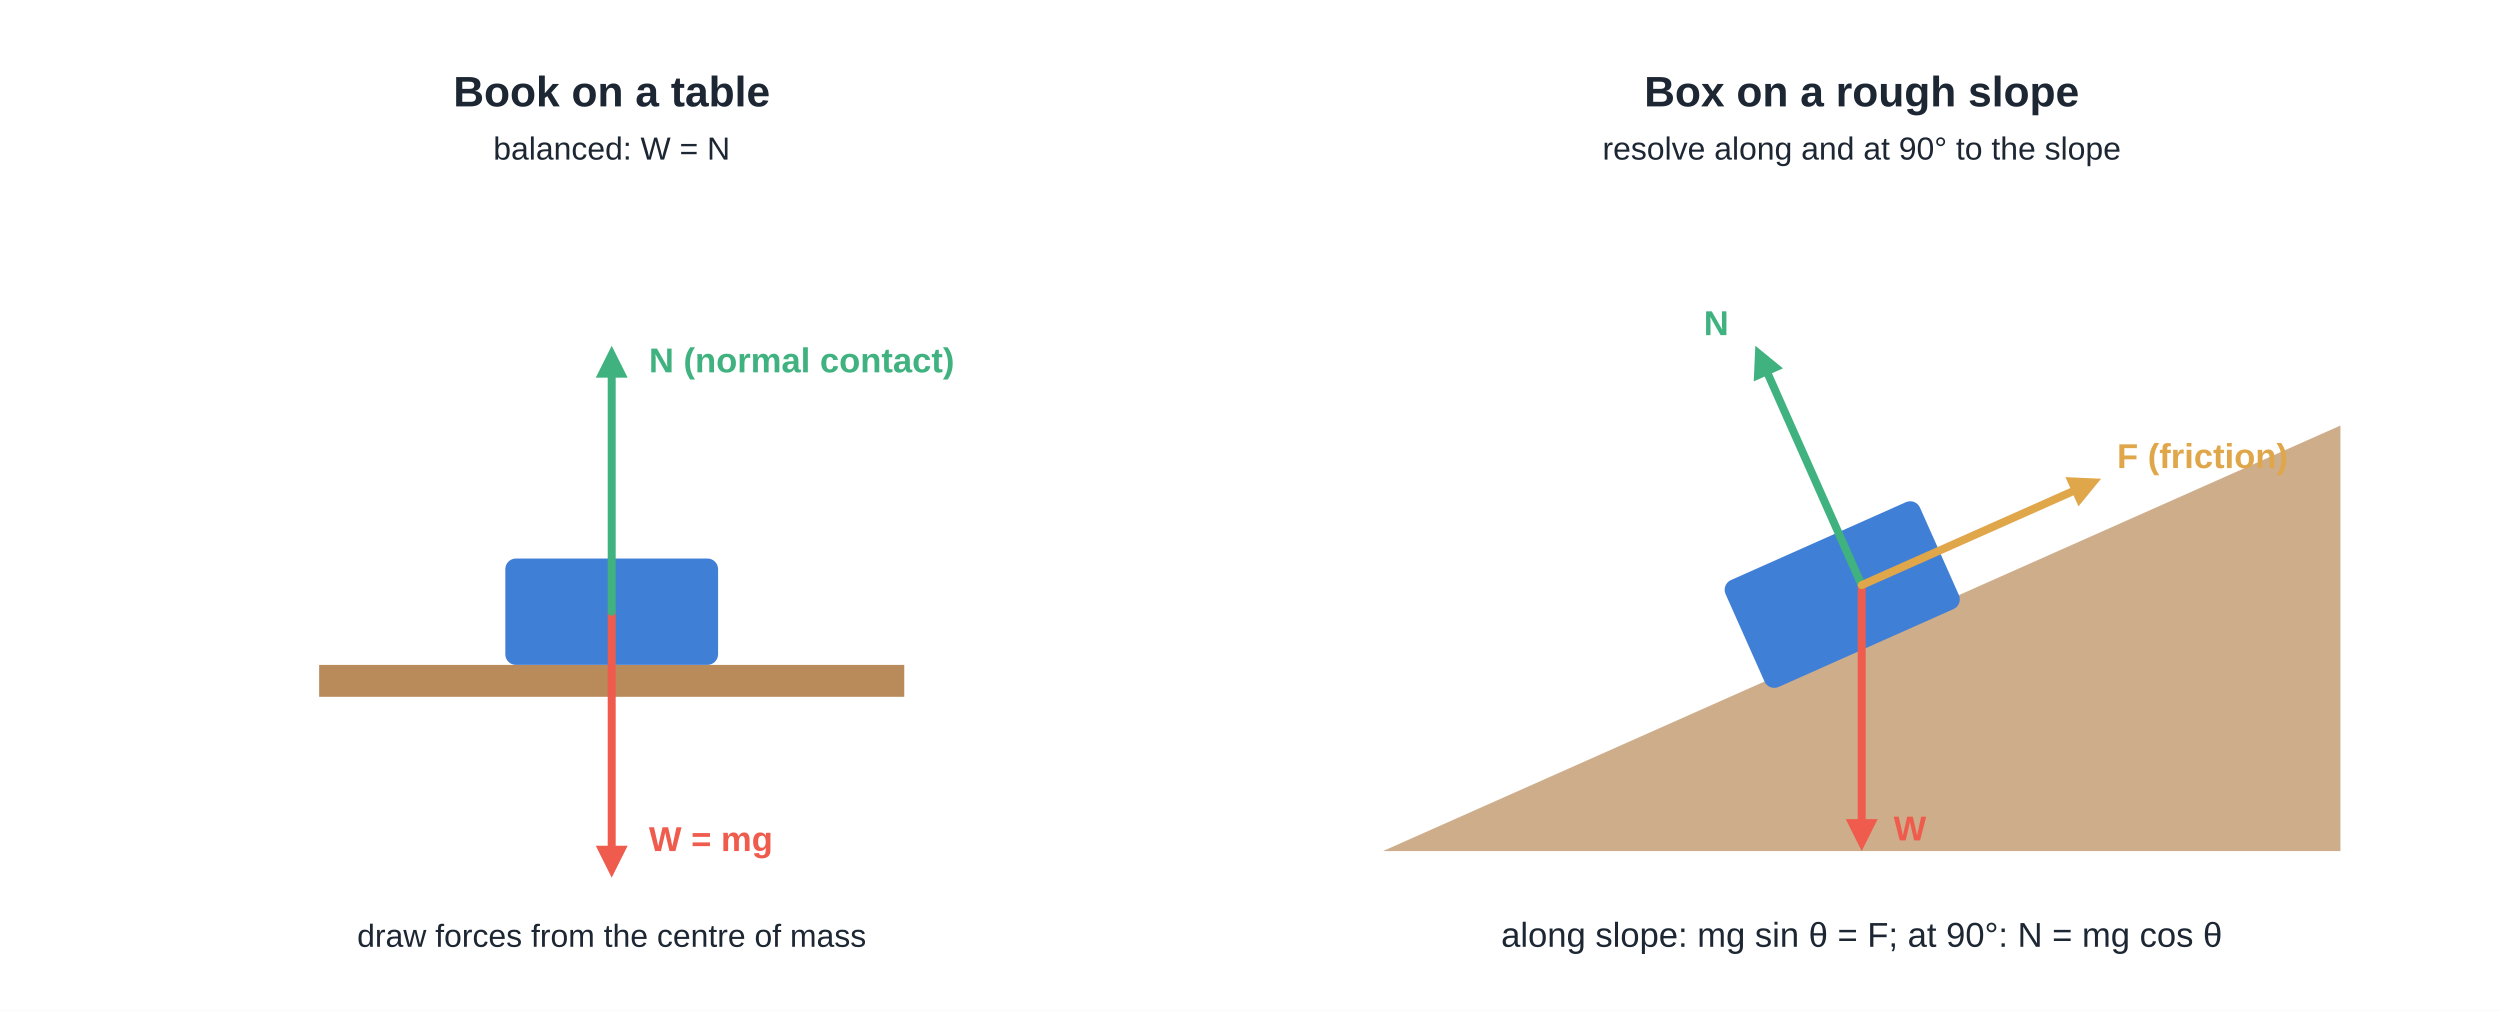
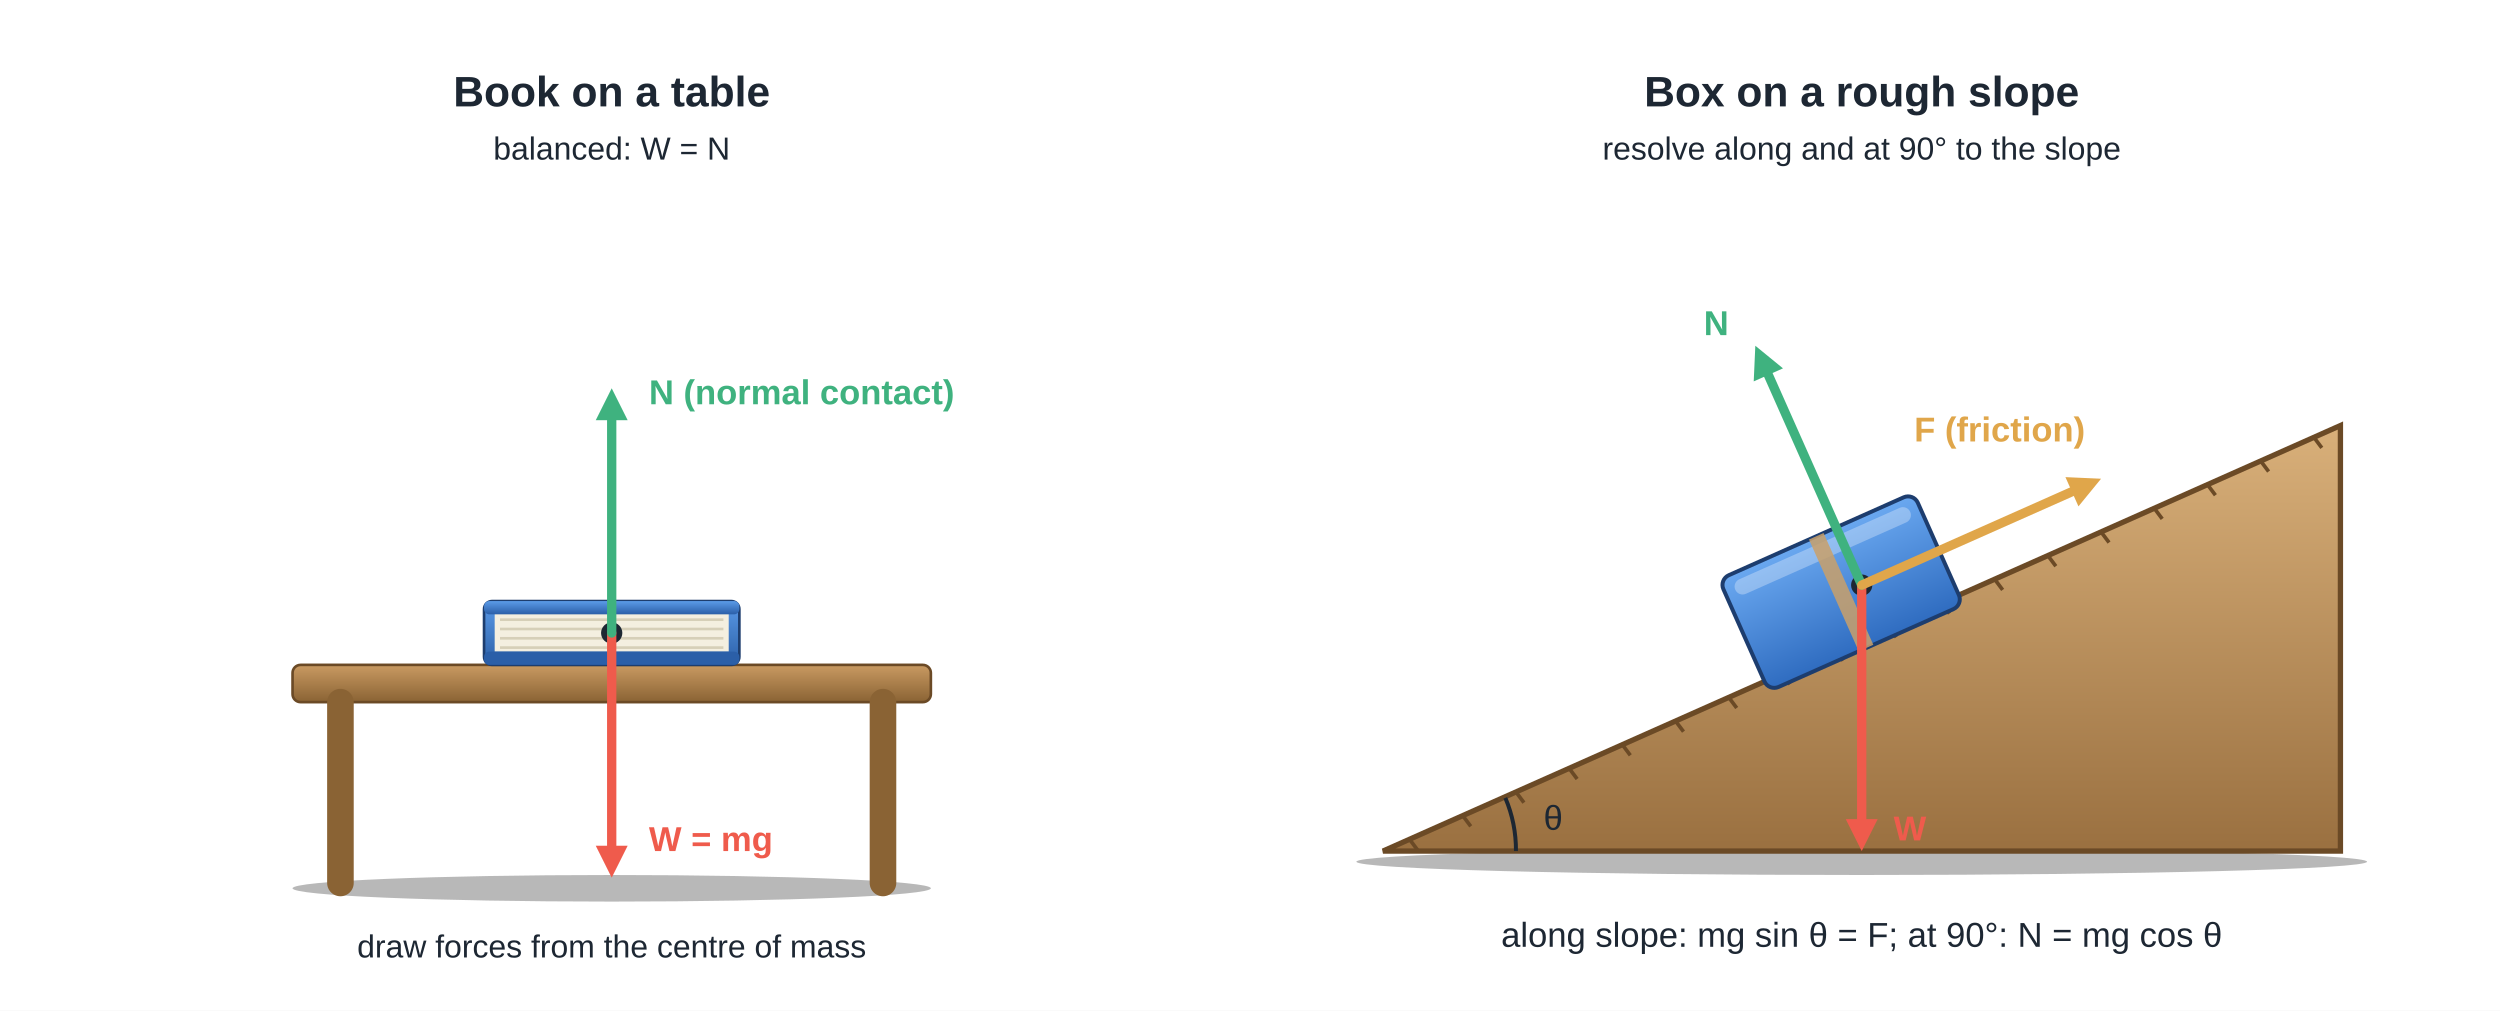
<svg xmlns="http://www.w3.org/2000/svg" viewBox="0 0 940 380" role="img" aria-label="Free-body diagrams for a book on a table and a box on a rough slope" width="940" height="380" font-family="Arial, Helvetica, sans-serif" color="#1d2733">
  <rect x="0" y="0" width="940" height="380" fill="#ffffff" />
  <defs />
  <text x="230.0" y="40.0" font-size="16" text-anchor="middle" class="sf-lab" fill="#1d2733" font-weight="700">Book on a table</text>
  <text x="230.0" y="60.0" font-size="12" text-anchor="middle" class="sf-lab" fill="#1d2733">balanced: W = N</text>
  <text x="700.0" y="40.0" font-size="16" text-anchor="middle" class="sf-lab" fill="#1d2733" font-weight="700">Box on a rough slope</text>
  <text x="700.0" y="60.0" font-size="12" text-anchor="middle" class="sf-lab" fill="#1d2733">resolve along and at 90° to the slope</text>
-   <rect x="120" y="250" width="220" height="12" fill="#b98a5a" />
-   <rect x="190" y="210" width="80" height="40" rx="4" fill="#3f7fd6" />
-   <path d="M230.0 230.0L230.0 318.0" stroke="#ef5b4c" stroke-width="3" fill="none" stroke-linecap="round" />
+   <defs>
+     <linearGradient id="sgfb9t" x1="0" y1="0" x2="0" y2="1">
+       <stop offset="0" stop-color="#c99a62" />
+       <stop offset="1" stop-color="#8a6334" />
+     </linearGradient>
+     <linearGradient id="sgfb9b" x1="0" y1="0" x2="0" y2="1">
+       <stop offset="0" stop-color="#5b9be8" />
+       <stop offset="1" stop-color="#2b5fa8" />
+     </linearGradient>
+     <linearGradient id="sgfb9s" x1="0" y1="0" x2="0" y2="1">
+       <stop offset="0" stop-color="#d9b07a" />
+       <stop offset="1" stop-color="#9a7040" />
+     </linearGradient>
+     <linearGradient id="sgfb9x" x1="0" y1="0" x2="0" y2="1">
+       <stop offset="0" stop-color="#6aa8f0" />
+       <stop offset="1" stop-color="#2f6cc0" />
+     </linearGradient>
+   </defs>
+   <ellipse cx="230.0" cy="334.0" rx="120.0" ry="5.0" fill="#000" opacity="0.28" />
+   <rect x="110" y="250" width="240" height="14" rx="3" fill="url(#sgfb9t)" stroke="#6b4a26" />
+   <path d="M128 264V332M332 264V332" stroke="#8a6334" stroke-width="10" stroke-linecap="round" />
+   <rect x="182" y="226" width="96" height="24" rx="3" fill="url(#sgfb9b)" stroke="#1d3d6e" />
+   <rect x="186" y="230" width="88" height="15" fill="#f4efe0" />
+   <path d="M188 233H272" stroke="#d6cfb8" stroke-width="1" />
+   <path d="M188 236.5H272" stroke="#d6cfb8" stroke-width="1" />
+   <path d="M188 240H272" stroke="#d6cfb8" stroke-width="1" />
+   <path d="M188 243.5H272" stroke="#d6cfb8" stroke-width="1" />
+   <rect x="182" y="226" width="96" height="5" rx="2" fill="url(#sgfb9b)" />
+   <rect x="182" y="245" width="96" height="5" rx="2" fill="#2b5fa8" />
+   <circle cx="230" cy="238" r="4" fill="#1d2733" />
+   <path d="M230.0 238.0L230.0 318.0" stroke="#ef5b4c" stroke-width="3.5" fill="none" stroke-linecap="round" />
  <path d="M230.0 330.0L224.0 318.0L236.0 318.0Z" fill="#ef5b4c" />
-   <path d="M230.0 230.0L230.0 142.0" stroke="#3fb27f" stroke-width="3" fill="none" stroke-linecap="round" />
-   <path d="M230.0 130.0L236.0 142.0L224.0 142.0Z" fill="#3fb27f" />
+   <path d="M230.0 238.0L230.0 158.0" stroke="#3fb27f" stroke-width="3.5" fill="none" stroke-linecap="round" />
+   <path d="M230.0 146.0L236.0 158.0L224.0 158.0Z" fill="#3fb27f" />
  <text x="244.0" y="320.0" font-size="13" text-anchor="start" class="sf-lab" fill="#1d2733" font-weight="700" style="fill:#ef5b4c">W = mg</text>
-   <text x="244.0" y="140.0" font-size="13" text-anchor="start" class="sf-lab" fill="#1d2733" font-weight="700" style="fill:#3fb27f">N (normal contact)</text>
-   <path d="M520 320L880 320L880 160Z" fill="#b98a5a" opacity=".7" />
+   <text x="244.0" y="152.0" font-size="13" text-anchor="start" class="sf-lab" fill="#1d2733" font-weight="700" style="fill:#3fb27f">N (normal contact)</text>
+   <ellipse cx="700.0" cy="324.0" rx="190.0" ry="5.0" fill="#000" opacity="0.28" />
+   <path d="M520 320L880 320L880 160Z" fill="url(#sgfb9s)" stroke="#6b4a26" stroke-width="2" />
+   <path d="M530.0 315.6l3 4" stroke="#6b4a26" stroke-width="1.4" />
+   <path d="M550.0 306.7l3 4" stroke="#6b4a26" stroke-width="1.4" />
+   <path d="M570.0 297.8l3 4" stroke="#6b4a26" stroke-width="1.4" />
+   <path d="M590.0 288.9l3 4" stroke="#6b4a26" stroke-width="1.4" />
+   <path d="M610.0 280.0l3 4" stroke="#6b4a26" stroke-width="1.4" />
+   <path d="M630.0 271.1l3 4" stroke="#6b4a26" stroke-width="1.4" />
+   <path d="M650.0 262.2l3 4" stroke="#6b4a26" stroke-width="1.4" />
+   <path d="M670.0 253.3l3 4" stroke="#6b4a26" stroke-width="1.4" />
+   <path d="M690.0 244.4l3 4" stroke="#6b4a26" stroke-width="1.4" />
+   <path d="M710.0 235.6l3 4" stroke="#6b4a26" stroke-width="1.4" />
+   <path d="M730.0 226.7l3 4" stroke="#6b4a26" stroke-width="1.4" />
+   <path d="M750.0 217.8l3 4" stroke="#6b4a26" stroke-width="1.4" />
+   <path d="M770.0 208.9l3 4" stroke="#6b4a26" stroke-width="1.4" />
+   <path d="M790.0 200.0l3 4" stroke="#6b4a26" stroke-width="1.4" />
+   <path d="M810.0 191.1l3 4" stroke="#6b4a26" stroke-width="1.4" />
+   <path d="M830.0 182.2l3 4" stroke="#6b4a26" stroke-width="1.4" />
+   <path d="M850.0 173.3l3 4" stroke="#6b4a26" stroke-width="1.4" />
+   <path d="M870.0 164.4l3 4" stroke="#6b4a26" stroke-width="1.4" />
  <g transform="rotate(-24 700 240)">
-     <rect x="660" y="200" width="80" height="44" rx="4" fill="#3f7fd6" />
+     <rect x="660" y="198" width="80" height="46" rx="4" fill="url(#sgfb9x)" stroke="#1d3d6e" stroke-width="1.5" />
+     <rect x="664" y="201" width="72" height="6" rx="3" fill="#fff" opacity=".3" />
+     <path d="M700 198V244" stroke="#c9a06a" stroke-width="6" opacity=".85" />
  </g>
-   <path d="M700.0 220.0L700.0 308.0" stroke="#ef5b4c" stroke-width="3" fill="none" stroke-linecap="round" />
+   <circle cx="700" cy="220" r="4" fill="#1d2733" />
+   <path d="M700.0 220.0L700.0 308.0" stroke="#ef5b4c" stroke-width="3.5" fill="none" stroke-linecap="round" />
  <path d="M700.0 320.0L694.0 308.0L706.0 308.0Z" fill="#ef5b4c" />
  <text x="712.0" y="316.0" font-size="13" text-anchor="start" class="sf-lab" fill="#1d2733" font-weight="700" style="fill:#ef5b4c">W</text>
-   <path d="M700.0 220.0L664.9 141.0" stroke="#3fb27f" stroke-width="3" fill="none" stroke-linecap="round" />
+   <path d="M700.0 220.0L664.9 141.0" stroke="#3fb27f" stroke-width="3.5" fill="none" stroke-linecap="round" />
  <path d="M660.0 130.0L670.4 138.5L659.4 143.4Z" fill="#3fb27f" />
  <text x="650.0" y="126.0" font-size="13" text-anchor="end" class="sf-lab" fill="#1d2733" font-weight="700" style="fill:#3fb27f">N</text>
-   <path d="M700.0 220.0L779.0 184.9" stroke="#e0a64a" stroke-width="3" fill="none" stroke-linecap="round" />
+   <path d="M700.0 220.0L779.0 184.9" stroke="#e0a64a" stroke-width="3.5" fill="none" stroke-linecap="round" />
  <path d="M790.0 180.0L781.5 190.4L776.6 179.4Z" fill="#e0a64a" />
-   <text x="796.0" y="176.0" font-size="13" text-anchor="start" class="sf-lab" fill="#1d2733" font-weight="700" style="fill:#e0a64a">F (friction)</text>
+   <text x="784.0" y="166.0" font-size="13" text-anchor="end" class="sf-lab" fill="#1d2733" font-weight="700" style="fill:#e0a64a">F (friction)</text>
+   <path d="M570 320A50 50 0 0 0 566 300" stroke="#1d2733" fill="none" stroke-width="1.5" />
+   <text x="584.0" y="312.0" font-size="13" text-anchor="middle" class="sf-lab" fill="#1d2733">θ</text>
  <text x="700.0" y="356.0" font-size="13" text-anchor="middle" class="sf-lab" fill="#1d2733">along slope: mg sin θ = F;  at 90°: N = mg cos θ</text>
-   <text x="230.0" y="356.0" font-size="12" text-anchor="middle" class="sf-lab" fill="#1d2733">draw forces from the centre of mass</text>
+   <text x="230.0" y="360.0" font-size="12" text-anchor="middle" class="sf-lab" fill="#1d2733">draw forces from the centre of mass</text>
</svg>
